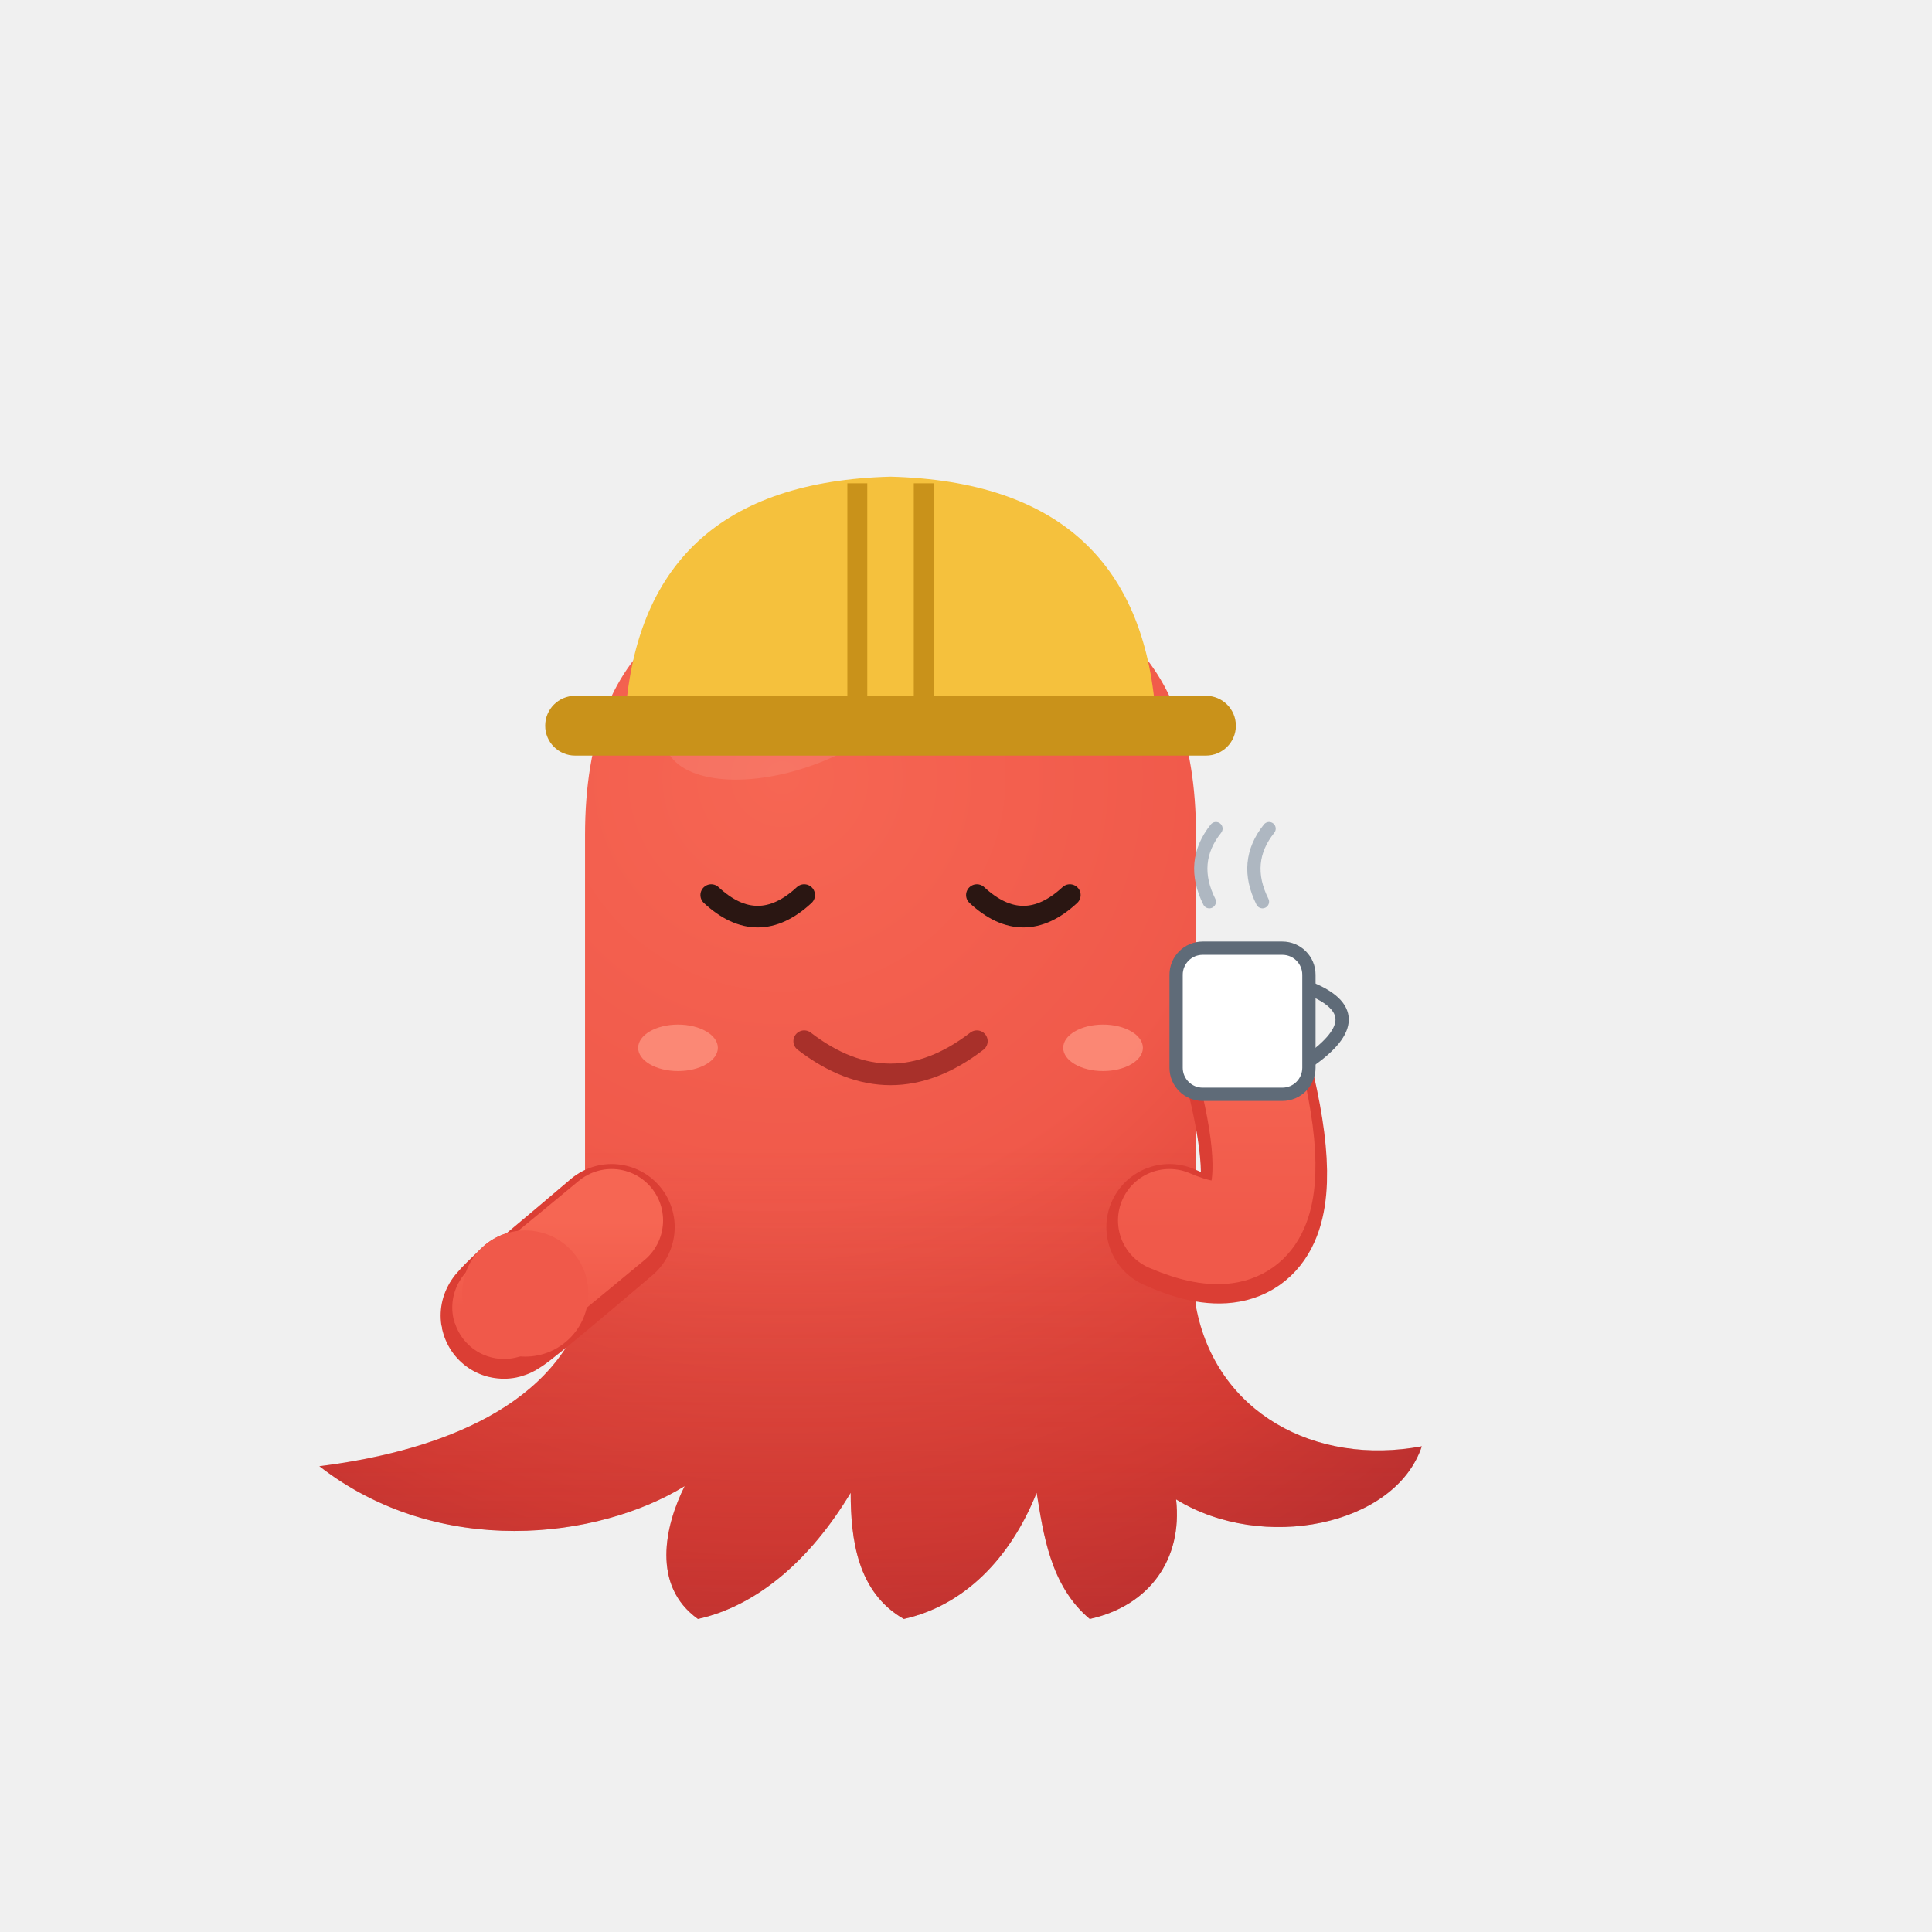
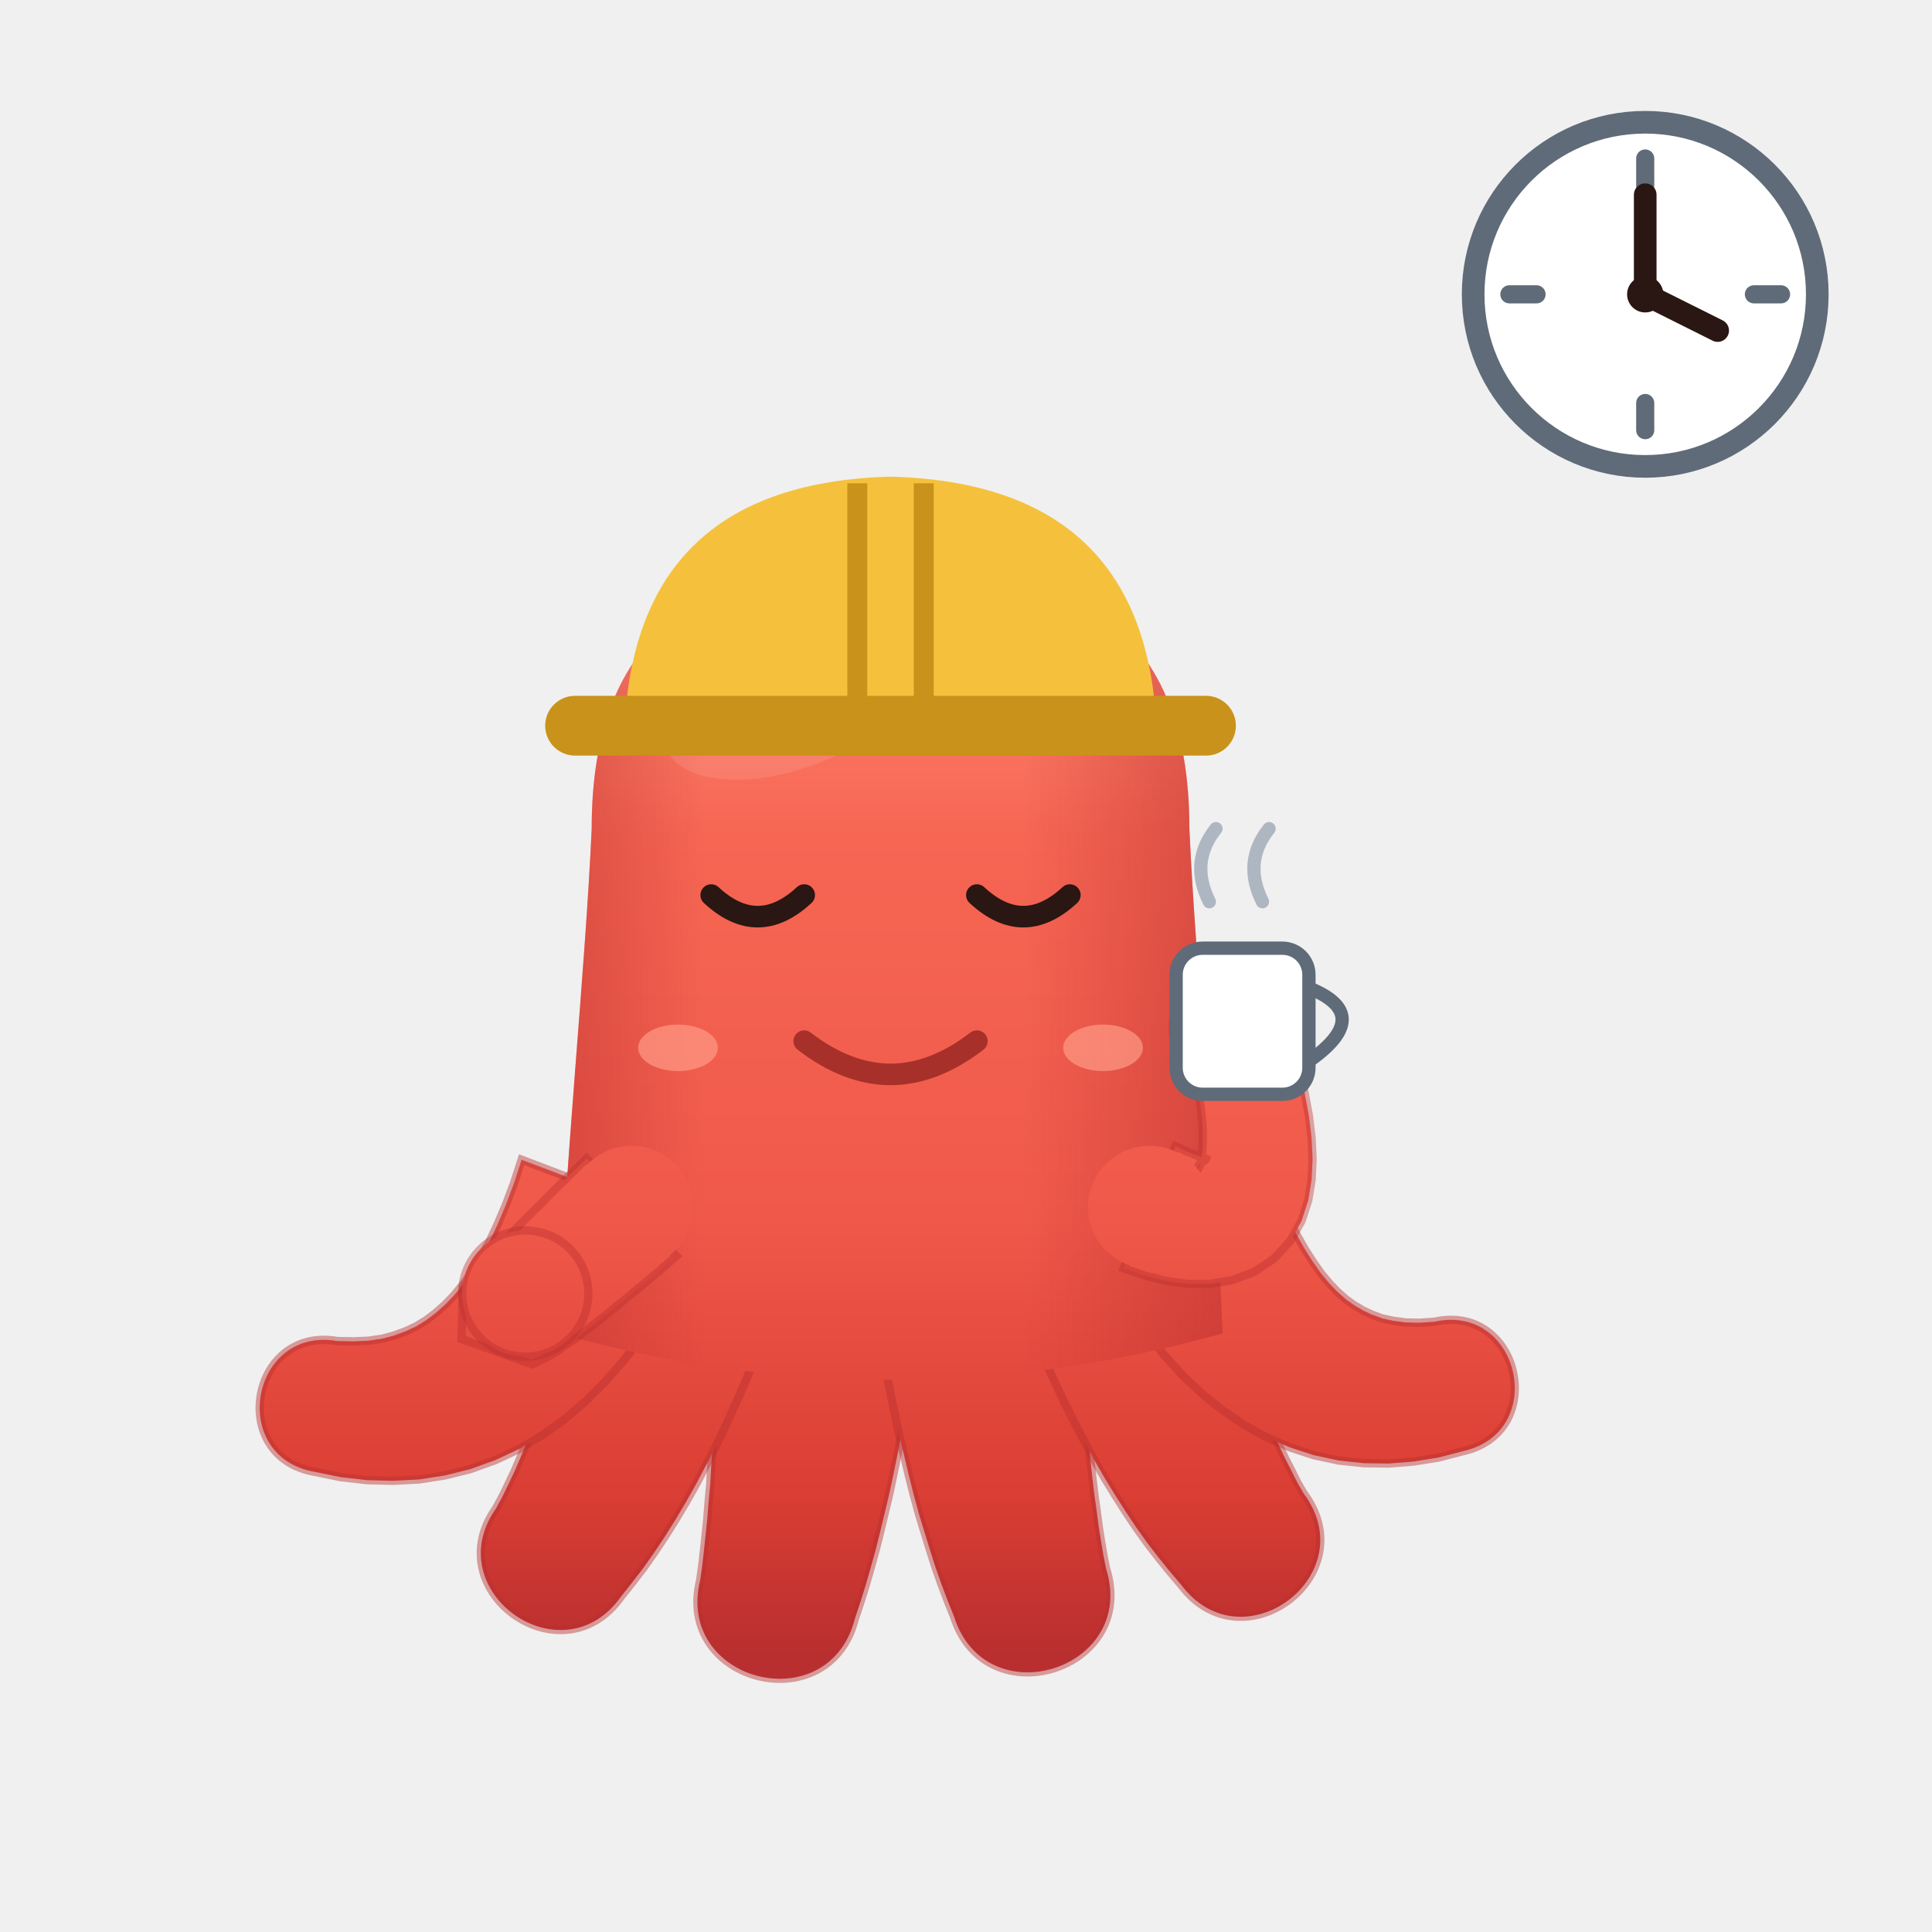
<svg xmlns="http://www.w3.org/2000/svg" viewBox="0 0 512 512" width="512" height="512">
  <defs>
-     <radialGradient id="bodyGrad" cx="0.42" cy="0.2" r="0.9">
-       <stop offset="0" stop-color="#F66653" />
-       <stop offset="0.45" stop-color="#F0594A" />
-       <stop offset="0.8" stop-color="#DB3E34" />
+     <linearGradient id="octoGrad" gradientUnits="userSpaceOnUse" x1="0" y1="-160" x2="0" y2="168">
+       <stop offset="0" stop-color="#FF8C76" />
+       <stop offset="0.25" stop-color="#F66653" />
+       <stop offset="0.6" stop-color="#F0594A" />
+       <stop offset="0.85" stop-color="#DB3E34" />
      <stop offset="1" stop-color="#B92F2F" />
-     </radialGradient>
-     <linearGradient id="hemShade" x1="0" y1="0" x2="0" y2="1">
-       <stop offset="0.55" stop-color="#B92F2F" stop-opacity="0" />
-       <stop offset="1" stop-color="#B92F2F" stop-opacity=".45" />
    </linearGradient>
-     <linearGradient id="armGrad" x1="0" y1="0" x2="0" y2="1">
-       <stop offset="0" stop-color="#F66653" />
-       <stop offset="1" stop-color="#F0594A" />
+     <linearGradient id="sideShade" x1="0" y1="0" x2="1" y2="0">
+       <stop offset="0" stop-color="#B92F2F" stop-opacity=".45" />
+       <stop offset="0.22" stop-color="#B92F2F" stop-opacity="0" />
+       <stop offset="0.7" stop-color="#B92F2F" stop-opacity="0" />
+       <stop offset="1" stop-color="#B92F2F" stop-opacity=".5" />
    </linearGradient>
  </defs>
  <g transform="translate(236 290) rotate(0) scale(0.88 0.88)">
-     <path d="M -92 64   L -92 -78 C -92 -138 -58 -158 0 -158 C 58 -158 92 -138 92 -78 L 92 64   C 98 96 128 112 160 106 C 152 130 112 138 86 122   C 88 140 78 154 60 158 C 48 148 46 132 44 120   C 36 140 22 154 4 158 C -10 150 -12 134 -12 120   C -24 140 -40 154 -58 158 C -72 148 -68 130 -62 118   C -88 134 -136 140 -172 112 C -140 108 -102 96 -92 64 Z" fill="url(#bodyGrad)" />
-     <path d="M -92 64   L -92 -78 C -92 -138 -58 -158 0 -158 C 58 -158 92 -138 92 -78 L 92 64   C 98 96 128 112 160 106 C 152 130 112 138 86 122   C 88 140 78 154 60 158 C 48 148 46 132 44 120   C 36 140 22 154 4 158 C -10 150 -12 134 -12 120   C -24 140 -40 154 -58 158 C -72 148 -68 130 -62 118   C -88 134 -136 140 -172 112 C -140 108 -102 96 -92 64 Z" fill="url(#hemShade)" />
+     <path d="M -52.0 38.2 L -52.0 46.0 L -52.0 53.5 L -52.1 60.8 L -52.2 67.9 L -52.3 74.9 L -52.5 81.6 L -52.7 88.1 L -53.0 94.4 L -53.3 100.5 L -53.6 106.4 L -54.0 112.1 L -54.3 117.6 L -54.8 122.9 L -55.2 128.0 L -55.7 132.8 L -56.2 137.5 L -56.7 141.9 L -57.3 146.2 C -65.0 177.1 -18.5 188.8 -10.7 157.8 L -9.1 153.0 L -7.5 147.9 L -6.0 142.7 L -4.5 137.3 L -3.1 131.7 L -1.7 125.9 L -0.3 120.0 L 1.0 113.8 L 2.3 107.5 L 3.5 100.9 L 4.7 94.2 L 5.9 87.3 L 7.0 80.2 L 8.0 72.9 L 9.1 65.4 L 10.1 57.7 L 11.0 49.8 L 12.0 41.8 Z" fill="url(#octoGrad)" stroke="#B92F2F" stroke-width="2.5" stroke-opacity=".45" />
+     <path d="M -7.9 42.7 L -6.7 50.7 L -5.6 58.6 L -4.3 66.3 L -3.1 73.7 L -1.8 81.0 L -0.4 88.1 L 1.0 94.9 L 2.4 101.6 L 3.9 108.0 L 5.4 114.3 L 6.9 120.3 L 8.5 126.2 L 10.2 131.8 L 11.9 137.3 L 13.6 142.6 L 15.4 147.7 L 17.2 152.5 L 19.1 157.2 C 28.7 187.7 74.5 173.2 64.9 142.8 L 64.1 138.8 L 63.4 134.6 L 62.7 130.2 L 62.1 125.6 L 61.4 120.7 L 60.8 115.6 L 60.2 110.3 L 59.7 104.7 L 59.1 99.0 L 58.6 93.0 L 58.2 86.8 L 57.7 80.4 L 57.4 73.8 L 57.0 66.9 L 56.7 59.8 L 56.4 52.6 L 56.1 45.1 L 55.9 37.3 Z" fill="url(#octoGrad)" stroke="#B92F2F" stroke-width="2.5" stroke-opacity=".45" />
+     <path d="M -88.0 28.1 L -89.5 35.3 L -91.0 42.3 L -92.5 49.1 L -94.1 55.6 L -95.7 62.0 L -97.4 68.1 L -99.1 74.0 L -100.7 79.7 L -102.5 85.2 L -104.2 90.5 L -106.0 95.5 L -107.8 100.3 L -109.6 105.0 L -111.4 109.3 L -113.2 113.5 L -115.1 117.5 L -116.9 121.2 L -118.8 124.7 C -136.4 149.7 -98.9 176.3 -81.2 151.3 L -77.8 147.0 L -74.4 142.6 L -71.1 137.9 L -67.9 133.1 L -64.7 128.0 L -61.6 122.8 L -58.5 117.3 L -55.5 111.6 L -52.5 105.8 L -49.6 99.7 L -46.8 93.5 L -43.9 87.0 L -41.2 80.3 L -38.5 73.4 L -35.8 66.4 L -33.2 59.1 L -30.6 51.6 L -28.0 43.9 Z" fill="url(#octoGrad)" stroke="#B92F2F" stroke-width="2.5" stroke-opacity=".45" />
+     <path d="M 32.3 45.0 L 35.1 52.4 L 37.9 59.6 L 40.7 66.7 L 43.6 73.5 L 46.5 80.1 L 49.4 86.5 L 52.3 92.7 L 55.3 98.7 L 58.4 104.6 L 61.4 110.2 L 64.5 115.6 L 67.7 120.8 L 70.9 125.8 L 74.1 130.6 L 77.4 135.2 L 80.8 139.6 L 84.2 143.8 L 87.6 147.8 C 106.0 172.3 142.8 144.7 124.4 120.2 L 122.5 116.9 L 120.7 113.3 L 118.8 109.6 L 116.9 105.6 L 115.1 101.4 L 113.2 97.0 L 111.3 92.4 L 109.5 87.5 L 107.6 82.4 L 105.8 77.2 L 104.0 71.6 L 102.2 65.9 L 100.4 60.0 L 98.6 53.8 L 96.8 47.4 L 95.1 40.8 L 93.4 34.0 L 91.7 27.0 Z" fill="url(#octoGrad)" stroke="#B92F2F" stroke-width="2.5" stroke-opacity=".45" />
+     <path d="M -111.1 19.7 L -113.4 26.8 L -115.8 33.2 L -118.3 39.1 L -120.8 44.4 L -123.4 49.2 L -126.0 53.4 L -128.7 57.2 L -131.4 60.5 L -134.1 63.3 L -136.9 65.8 L -139.8 68.0 L -142.7 69.8 L -145.9 71.3 L -149.4 72.6 L -153.1 73.6 L -157.2 74.2 L -161.7 74.4 L -166.6 74.3 C -192.8 69.8 -199.6 109.2 -173.4 113.7 L -165.6 115.3 L -157.7 116.2 L -149.9 116.4 L -142.0 116.0 L -134.3 114.8 L -126.6 112.9 L -119.1 110.2 L -111.8 106.8 L -104.9 102.7 L -98.2 97.9 L -91.9 92.5 L -86.0 86.6 L -80.3 80.1 L -75.0 73.1 L -70.1 65.6 L -65.4 57.6 L -61.0 49.2 L -56.9 40.3 Z" fill="url(#octoGrad)" stroke="#B92F2F" stroke-width="2.5" stroke-opacity=".45" />
+     <path d="M 59.1 40.8 L 63.2 49.2 L 67.6 57.2 L 72.2 64.7 L 77.1 71.8 L 82.3 78.4 L 87.8 84.5 L 93.7 90.1 L 99.9 95.1 L 106.4 99.5 L 113.2 103.3 L 120.2 106.3 L 127.5 108.7 L 135.0 110.3 L 142.5 111.1 L 150.0 111.2 L 157.5 110.6 L 165.0 109.4 L 172.3 107.5 C 198.3 101.8 189.6 62.7 163.7 68.5 L 159.2 68.8 L 155.1 68.7 L 151.4 68.2 L 148.1 67.5 L 145.1 66.4 L 142.3 65.1 L 139.6 63.5 L 137.1 61.7 L 134.6 59.5 L 132.2 57.0 L 129.7 54.0 L 127.3 50.6 L 124.8 46.7 L 122.3 42.3 L 119.9 37.4 L 117.5 31.9 L 115.2 25.8 L 112.9 19.2 Z" fill="url(#octoGrad)" stroke="#B92F2F" stroke-width="2.5" stroke-opacity=".45" />
+     <path d="M -100 72 C -98 20 -92 -36 -90 -80 C -90 -140 -56 -160 0 -160   C 56 -160 90 -140 90 -80 C 92 -36 98 20 100 72 Q 0 100 -100 72 Z" fill="url(#octoGrad)" />
+     <path d="M -100 72 C -98 20 -92 -36 -90 -80 C -90 -140 -56 -160 0 -160   C 56 -160 90 -140 90 -80 C 92 -36 98 20 100 72 Q 0 100 -100 72 Z" fill="url(#sideShade)" />
    <ellipse cx="-30" cy="-118" rx="40" ry="20" fill="#fff" opacity=".10" transform="rotate(-20 -30 -118)" />
    <path d="M -54 -60 Q -40 -47 -26 -60" fill="none" stroke="#2A1612" stroke-width="6.5" stroke-linecap="round" />
    <path d="M 26 -60 Q 40 -47 54 -60" fill="none" stroke="#2A1612" stroke-width="6.5" stroke-linecap="round" />
    <path d="M -26 -16 Q 0 4 26 -16" fill="none" stroke="#A8302A" stroke-width="6.5" stroke-linecap="round" />
    <ellipse cx="-64" cy="-14" rx="12" ry="7" fill="#FF9A86" opacity=".7" />
    <ellipse cx="64" cy="-14" rx="12" ry="7" fill="#FF9A86" opacity=".7" />
    <path d="M -80 -112 Q -76 -184 0 -186 Q 76 -184 80 -112 Z" fill="#F5C13D" />
    <rect x="-104" y="-120" width="208" height="18" rx="9" fill="#C9921A" />
    <path d="M -10 -184 L -10 -118 M 10 -184 L 10 -118" stroke="#C9921A" stroke-width="6" />
-     <path d="M -84 40 Q -131 80 -110 60" fill="none" stroke="#DB3E34" stroke-width="38" stroke-linecap="round" />
-     <path d="M -84 38 Q -131 77 -110 58" fill="none" stroke="url(#armGrad)" stroke-width="31" stroke-linecap="round" />
-     <circle cx="-110" cy="60" r="19" fill="#F0594A" />
-     <path d="M 84 40 Q 128 60 104 -20" fill="none" stroke="#DB3E34" stroke-width="38" stroke-linecap="round" />
-     <path d="M 84 38 Q 128 57 104 -22" fill="none" stroke="url(#armGrad)" stroke-width="31" stroke-linecap="round" />
-     <circle cx="104" cy="-20" r="19" fill="#F0594A" />
+     <path d="M -91.5 19.3 L -96.7 24.4 L -101.4 29.0 L -105.6 33.3 L -109.5 37.1 L -112.9 40.6 L -115.9 43.6 L -118.4 46.1 L -120.5 48.3 L -122.0 49.9 L -123.0 51.1 L -123.2 51.5 L -121.0 50.7 L -100.3 58.3 L -100.5 73.3 L -101.4 74.3 L -101.2 73.5 L -100.3 72.1 L -98.9 70.0 C -85.5 55.2 -107.8 35.1 -121.1 50.0 L -123.3 52.0 L -125.2 53.7 L -126.8 55.4 L -128.8 58.0 L -129.2 73.7 L -107.9 81.3 L -104.3 79.6 L -102.1 78.4 L -100.0 77.1 L -97.6 75.4 L -94.8 73.5 L -91.7 71.1 L -88.2 68.4 L -84.2 65.2 L -79.9 61.7 L -75.2 57.8 L -70.0 53.5 L -64.5 48.7 Z" fill="url(#octoGrad)" stroke="#B92F2F" stroke-width="2.5" stroke-opacity=".4" />
+     <circle cx="-78" cy="34" r="18.5" fill="url(#octoGrad)" />
+     <circle cx="-110" cy="60" r="19" fill="url(#octoGrad)" stroke="#B92F2F" stroke-width="2.5" stroke-opacity=".4" />
+     <path d="M 70.2 52.4 L 76.6 54.6 L 83.0 56.2 L 89.5 57.1 L 96.1 57.1 L 102.8 56.0 L 109.5 53.5 L 115.6 49.4 L 120.4 44.1 L 123.8 38.1 L 125.8 31.9 L 126.8 25.8 L 127.1 19.5 L 126.8 13.1 L 126.0 6.5 L 124.7 -0.5 L 123.0 -7.9 L 120.9 -15.8 L 118.4 -24.1 C 113.0 -43.3 84.1 -35.1 89.6 -15.9 L 91.3 -8.4 L 92.6 -1.5 L 93.5 4.6 L 94.0 10.0 L 94.0 14.6 L 93.8 18.2 L 93.3 20.9 L 92.7 22.5 L 92.2 22.9 L 92.3 22.4 L 92.9 21.3 L 94.0 20.3 L 94.9 19.7 L 95.0 19.4 L 94.1 19.0 L 92.2 18.4 L 89.4 17.3 L 85.8 15.6 Z" fill="url(#octoGrad)" stroke="#B92F2F" stroke-width="2.5" stroke-opacity=".4" />
+     <circle cx="78" cy="34" r="18.5" fill="url(#octoGrad)" />
+     <circle cx="104" cy="-20" r="19" fill="url(#octoGrad)" stroke="#B92F2F" stroke-width="2.5" stroke-opacity=".4" />
    <rect x="86" y="-44" width="40" height="44" rx="8" fill="#fff" stroke="#5F6B78" stroke-width="4" />
    <path d="M 126 -32 Q 146 -24 126 -10" stroke="#5F6B78" stroke-width="4" fill="none" />
    <path d="M 96 -58 Q 90 -70 98 -80 M 112 -58 Q 106 -70 114 -80" stroke="#AEB7C1" stroke-width="4" fill="none" stroke-linecap="round" />
  </g>
+   <g transform="translate(436 78) scale(1.2)">
+     <circle cx="0" cy="0" r="38" fill="#fff" stroke="#5F6B78" stroke-width="5" />
+     <path d="M 0 -30 L 0 -24" stroke="#5F6B78" stroke-width="4" stroke-linecap="round" transform="rotate(0)" />
+     <path d="M 0 -30 L 0 -24" stroke="#5F6B78" stroke-width="4" stroke-linecap="round" transform="rotate(90)" />
+     <path d="M 0 -30 L 0 -24" stroke="#5F6B78" stroke-width="4" stroke-linecap="round" transform="rotate(180)" />
+     <path d="M 0 -30 L 0 -24" stroke="#5F6B78" stroke-width="4" stroke-linecap="round" transform="rotate(270)" />
+     <path d="M 0 0 L 0 -22 M 0 0 L 16 8" stroke="#2A1612" stroke-width="5" stroke-linecap="round" />
+     <circle r="4" fill="#2A1612" />
+   </g>
</svg>
